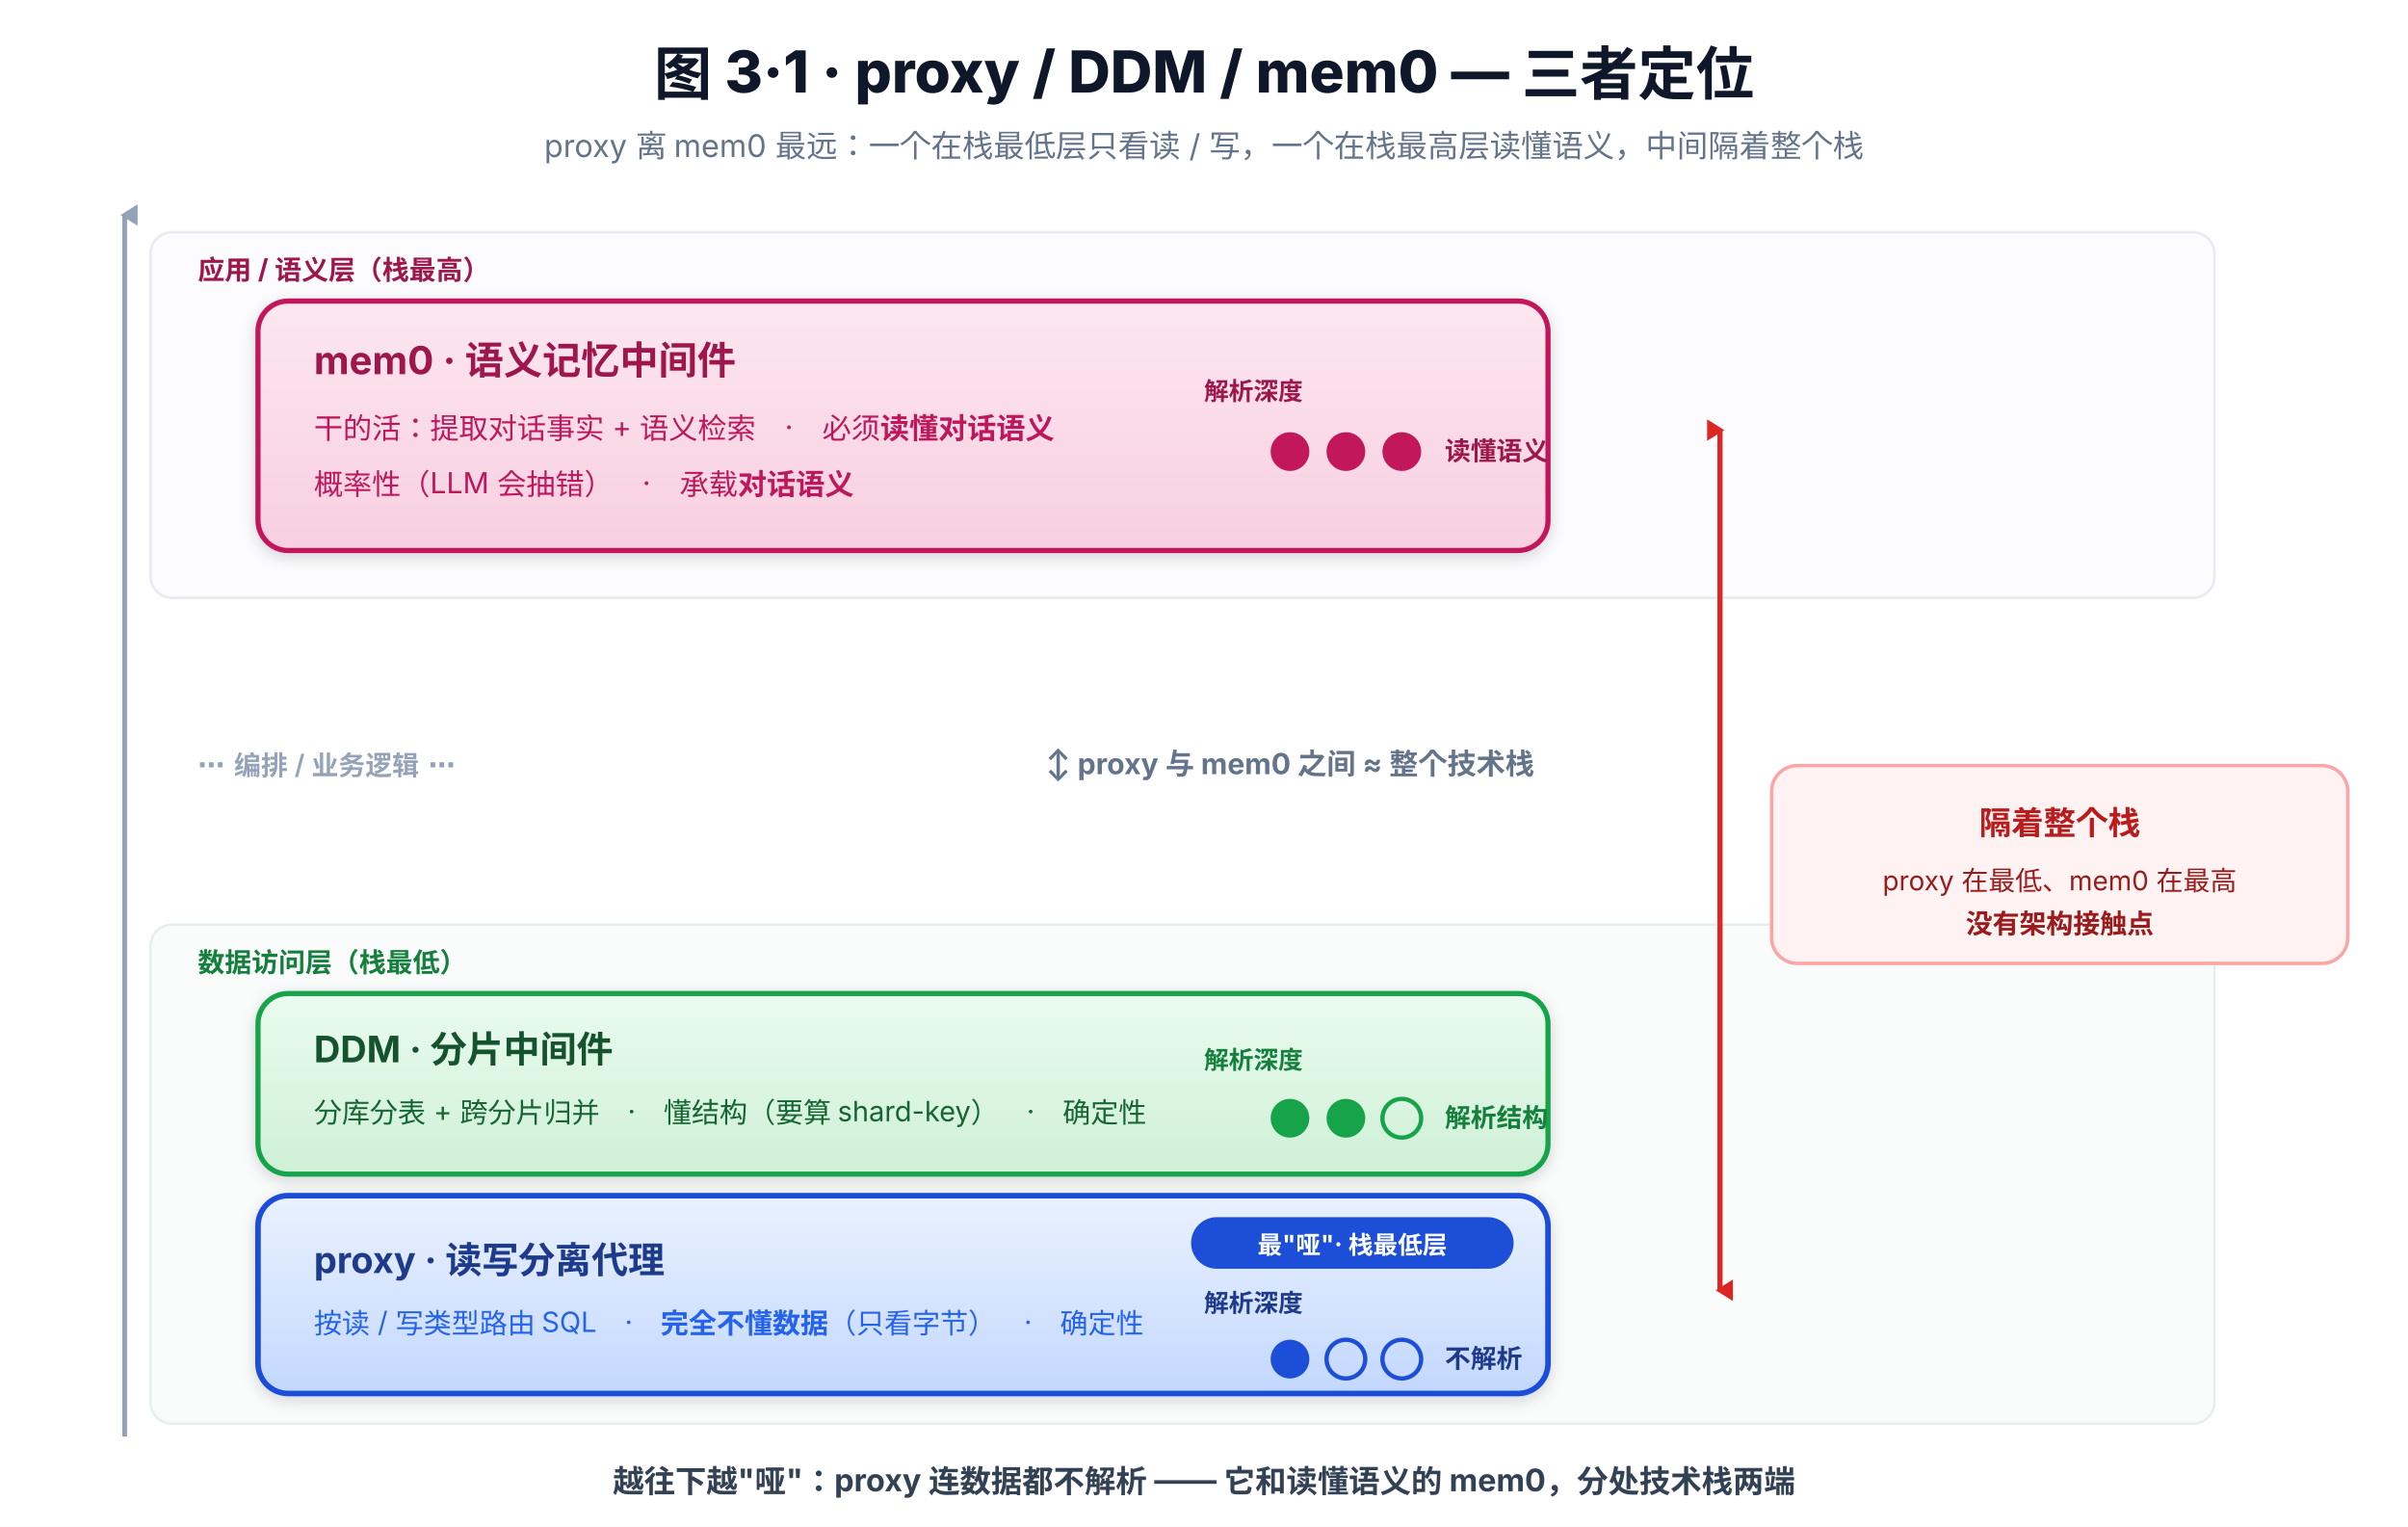
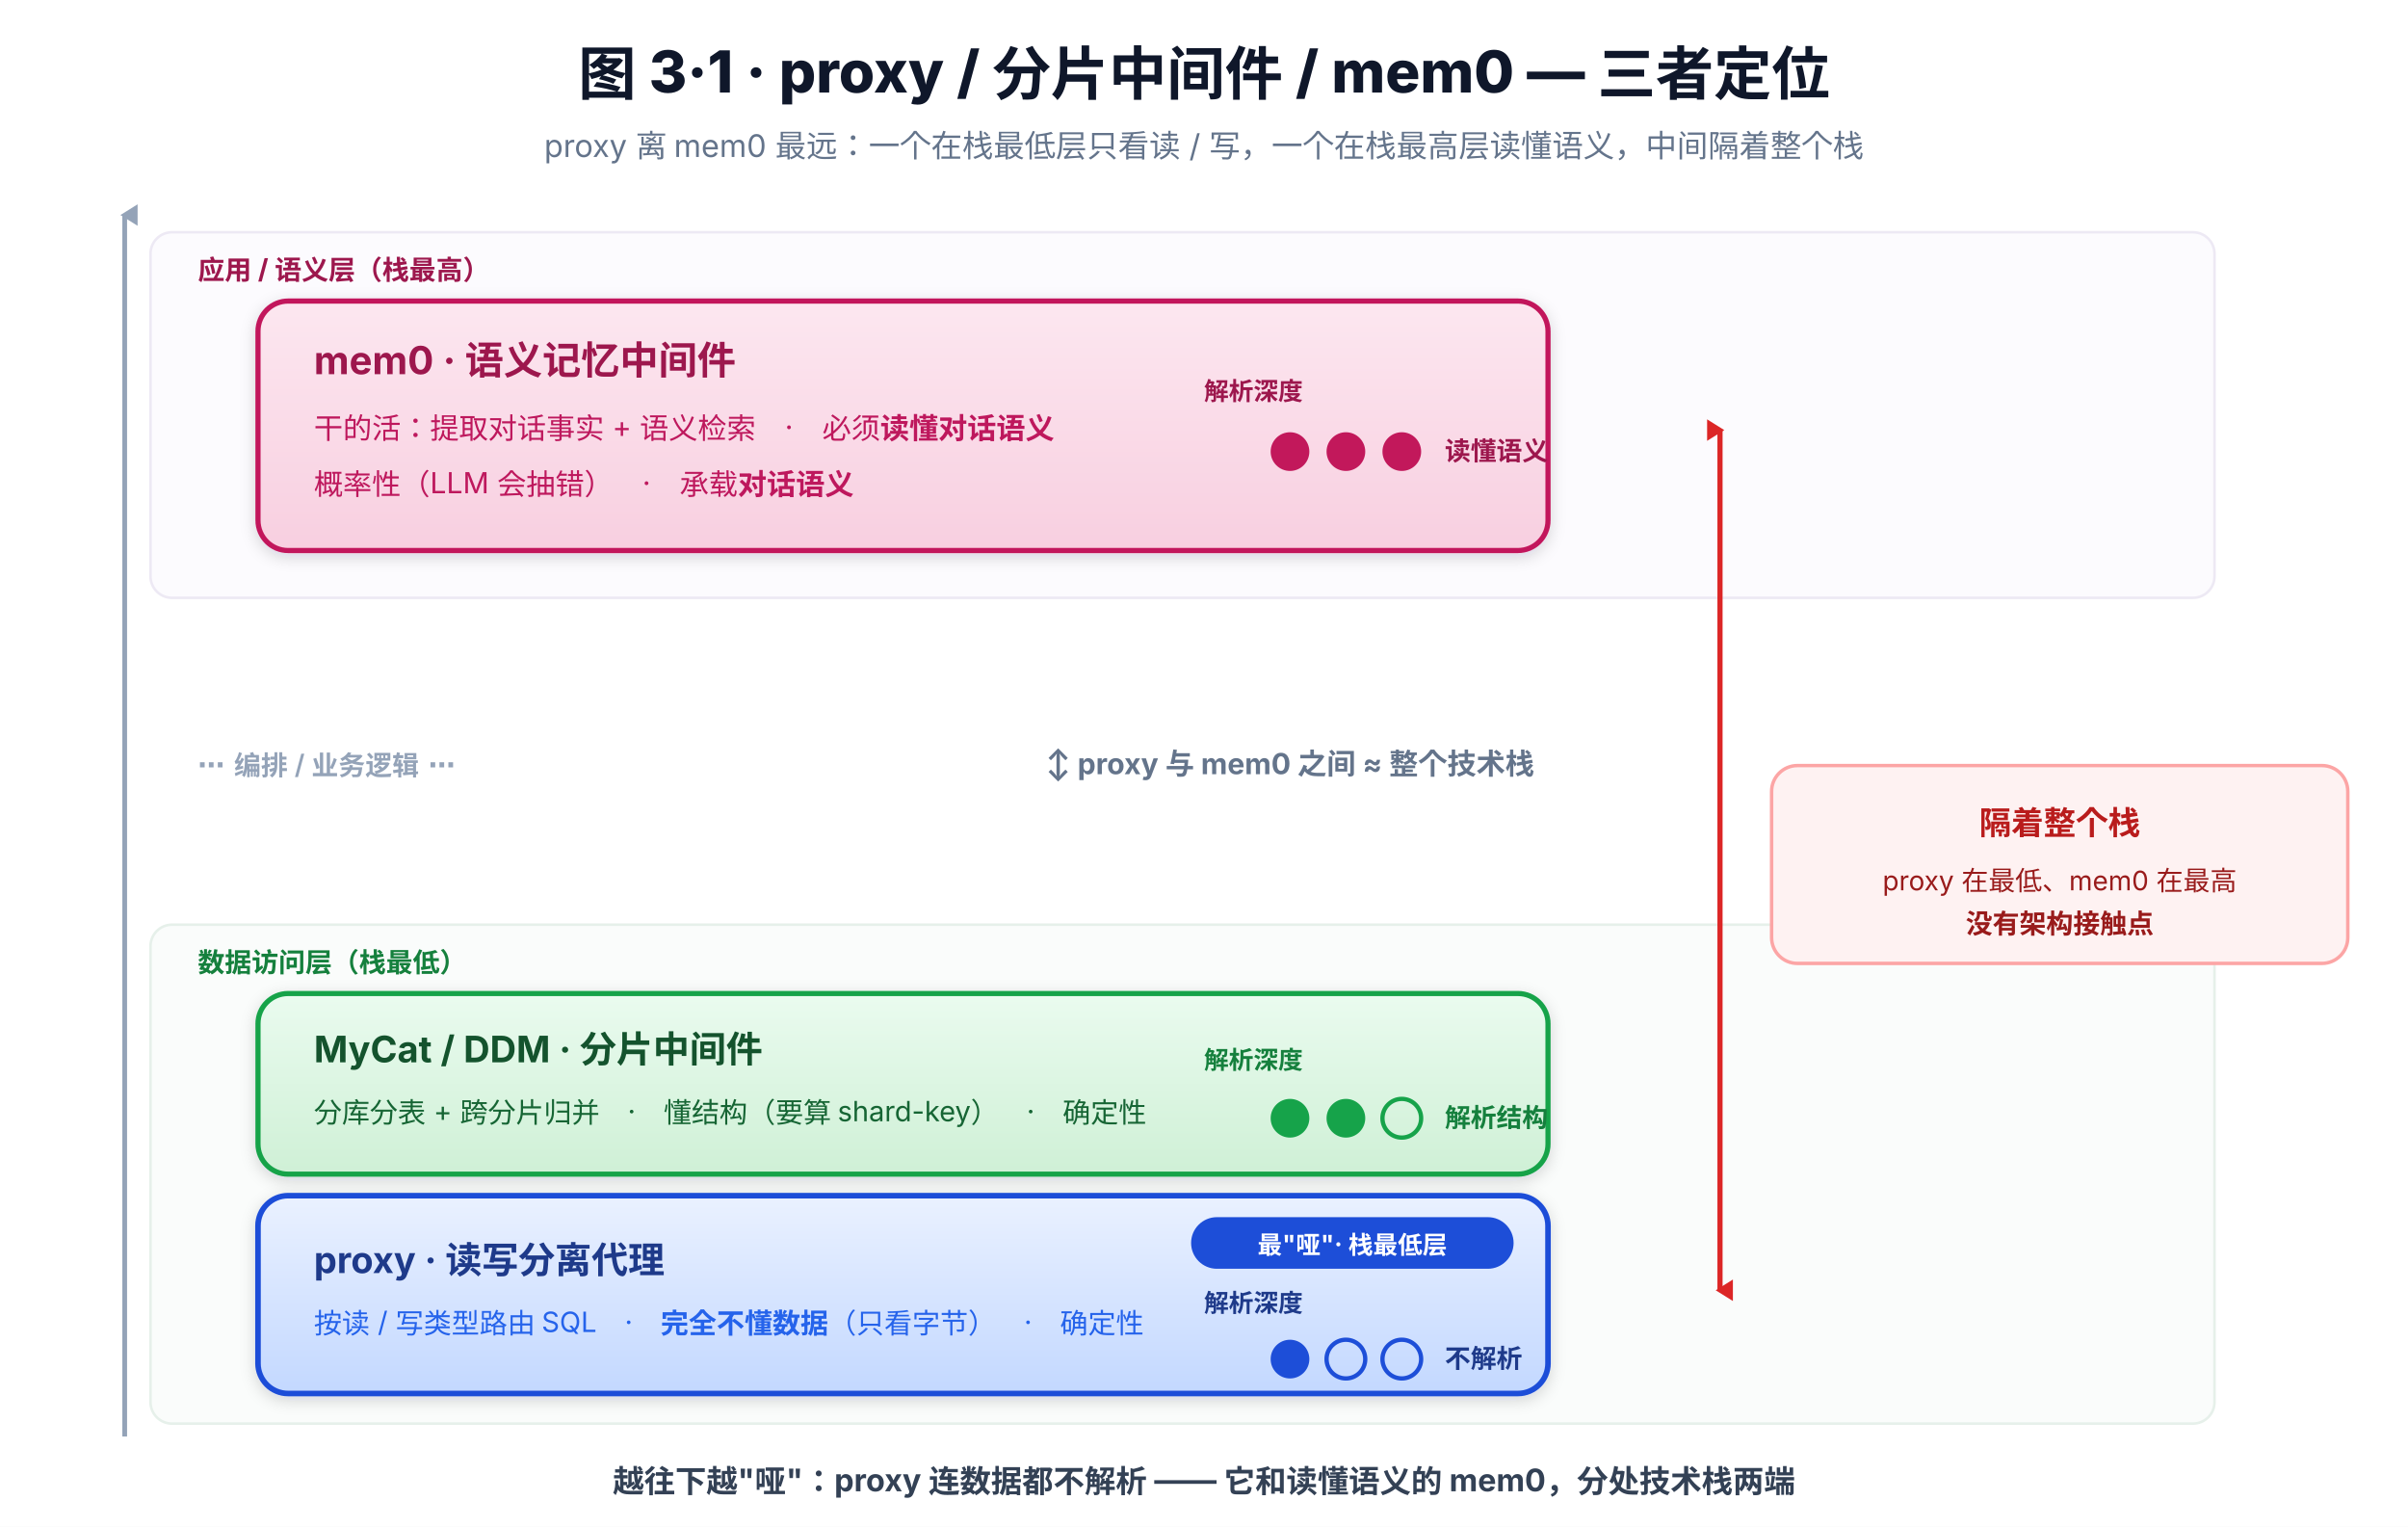
<svg xmlns="http://www.w3.org/2000/svg" width="1120" height="710" viewBox="0 0 1120 710" font-family="-apple-system, 'PingFang SC', 'Hiragino Sans GB', 'Microsoft YaHei', sans-serif">
  <defs>
    <linearGradient id="blue" x1="0" y1="0" x2="0" y2="1">
      <stop offset="0" stop-color="#EAF1FF" />
      <stop offset="1" stop-color="#C3D8FF" />
    </linearGradient>
    <linearGradient id="green" x1="0" y1="0" x2="0" y2="1">
      <stop offset="0" stop-color="#EAFBEF" />
      <stop offset="1" stop-color="#CFF0D6" />
    </linearGradient>
    <linearGradient id="rose" x1="0" y1="0" x2="0" y2="1">
      <stop offset="0" stop-color="#FCE7F0" />
      <stop offset="1" stop-color="#F8CFE0" />
    </linearGradient>
    <filter id="sh" x="-20%" y="-20%" width="140%" height="140%">
      <feDropShadow dx="0" dy="2" stdDeviation="3.5" flood-color="#0f172a" flood-opacity="0.16" />
    </filter>
    <marker id="arrUp" markerWidth="13" markerHeight="13" refX="5" refY="2" orient="auto" markerUnits="userSpaceOnUse">
      <path d="M0,8 L5,0 L10,8 Z" fill="#94a3b8" />
    </marker>
    <marker id="d2s" markerWidth="12" markerHeight="12" refX="5" refY="2" orient="auto" markerUnits="userSpaceOnUse">
      <path d="M0,8 L5,0 L10,8 Z" fill="#DC2626" />
    </marker>
    <marker id="d2e" markerWidth="12" markerHeight="12" refX="5" refY="8" orient="auto" markerUnits="userSpaceOnUse">
      <path d="M0,2 L5,10 L10,2 Z" fill="#DC2626" />
    </marker>
  </defs>
  <rect x="0" y="0" width="1120" height="710" fill="#ffffff" />
-   <text x="560" y="44" text-anchor="middle" font-size="27" font-weight="800" fill="#0f172a">图 3·1 · proxy / DDM / mem0 — 三者定位</text>
+   <text x="560" y="44" text-anchor="middle" font-size="27" font-weight="800" fill="#0f172a">图 3·1 · proxy / 分片中间件 / mem0 — 三者定位</text>
  <text x="560" y="73" text-anchor="middle" font-size="14.5" fill="#64748b">proxy 离 mem0 最远：一个在栈最低层只看读 / 写，一个在栈最高层读懂语义，中间隔着整个栈</text>
  <rect x="70" y="108" width="960" height="170" rx="10" fill="#FCFBFE" stroke="#EDE9F4" stroke-width="1.2" />
  <rect x="70" y="430" width="960" height="232" rx="10" fill="#FAFCFB" stroke="#E6F0EA" stroke-width="1.2" />
  <text x="92" y="130" font-size="12.5" font-weight="700" fill="#9D174D">应用 / 语义层（栈最高）</text>
  <text x="92" y="452" font-size="12.5" font-weight="700" fill="#15803D">数据访问层（栈最低）</text>
  <text x="92" y="360" font-size="12.5" font-weight="600" fill="#94a3b8">⋯ 编排 / 业务逻辑 ⋯</text>
  <line x1="58" y1="668" x2="58" y2="100" stroke="#94a3b8" stroke-width="2.2" marker-end="url(#arrUp)" />
  <text x="48" y="200" text-anchor="middle" font-size="12" fill="#94a3b8" transform="rotate(-90 48 380)">栈位置越高 = 越懂语义</text>
  <rect x="120" y="140" width="600" height="116" rx="14" fill="url(#rose)" stroke="#C2185B" stroke-width="2.4" filter="url(#sh)" />
  <text x="146" y="174" font-size="18" font-weight="700" fill="#9D174D">mem0 · 语义记忆中间件</text>
  <text x="146" y="204" font-size="13.5" fill="#BE185D">干的活：提取对话事实 + 语义检索　·　必须<tspan font-weight="700">读懂对话语义</tspan>
  </text>
  <text x="146" y="230" font-size="13.5" fill="#BE185D">概率性（LLM 会抽错）　·　承载<tspan font-weight="700">对话语义</tspan>
  </text>
  <text x="560" y="186" font-size="11.5" font-weight="700" fill="#9D174D">解析深度</text>
  <circle cx="600" cy="210" r="9" fill="#C2185B" />
  <circle cx="626" cy="210" r="9" fill="#C2185B" />
  <circle cx="652" cy="210" r="9" fill="#C2185B" />
  <text x="672" y="214" font-size="12" font-weight="600" fill="#9D174D">读懂语义</text>
  <text x="600" y="360" text-anchor="middle" font-size="13.5" font-weight="700" fill="#64748b">↕ proxy 与 mem0 之间 ≈ 整个技术栈</text>
  <rect x="120" y="462" width="600" height="84" rx="14" fill="url(#green)" stroke="#16A34A" stroke-width="2.4" filter="url(#sh)" />
-   <text x="146" y="494" font-size="17" font-weight="700" fill="#14532D">DDM · 分片中间件</text>
+   <text x="146" y="494" font-size="17" font-weight="700" fill="#14532D">MyCat / DDM · 分片中间件</text>
  <text x="146" y="522" font-size="13" fill="#166534">分库分表 + 跨分片归并　·　懂结构（要算 shard-key）　·　确定性</text>
  <text x="560" y="497" font-size="11.5" font-weight="700" fill="#15803D">解析深度</text>
  <circle cx="600" cy="520" r="9" fill="#16A34A" />
  <circle cx="626" cy="520" r="9" fill="#16A34A" />
  <circle cx="652" cy="520" r="9" fill="none" stroke="#16A34A" stroke-width="2" />
  <text x="672" y="524" font-size="12" font-weight="600" fill="#15803D">解析结构</text>
  <rect x="120" y="556" width="600" height="92" rx="14" fill="url(#blue)" stroke="#1D4ED8" stroke-width="2.6" filter="url(#sh)" />
  <rect x="554" y="566" width="150" height="24" rx="12" fill="#1D4ED8" />
  <text x="629" y="583" text-anchor="middle" font-size="11.5" font-weight="700" fill="#ffffff">最"哑"· 栈最低层</text>
  <text x="146" y="592" font-size="17" font-weight="700" fill="#1E3A8A">proxy · 读写分离代理</text>
  <text x="146" y="620" font-size="13" fill="#2563EB">按读 / 写类型路由 SQL　·　<tspan font-weight="700">完全不懂数据</tspan>（只看字节）　·　确定性</text>
  <text x="560" y="610" font-size="11.5" font-weight="700" fill="#1E3A8A">解析深度</text>
  <circle cx="600" cy="632" r="9" fill="#1D4ED8" />
  <circle cx="626" cy="632" r="9" fill="none" stroke="#1D4ED8" stroke-width="2" />
  <circle cx="652" cy="632" r="9" fill="none" stroke="#1D4ED8" stroke-width="2" />
  <text x="672" y="636" font-size="12" font-weight="600" fill="#1E3A8A">不解析</text>
  <line x1="800" y1="200" x2="800" y2="600" stroke="#DC2626" stroke-width="2.4" stroke-dasharray="2 0" marker-start="url(#d2s)" marker-end="url(#d2e)" />
  <rect x="824" y="356" width="268" height="92" rx="12" fill="#FEF2F2" stroke="#FCA5A5" stroke-width="1.6" />
  <text x="958" y="388" text-anchor="middle" font-size="15" font-weight="700" fill="#B91C1C">隔着整个栈</text>
  <text x="958" y="414" text-anchor="middle" font-size="12.5" fill="#991B1B">proxy 在最低、mem0 在最高</text>
  <text x="958" y="434" text-anchor="middle" font-size="12.5" font-weight="700" fill="#991B1B">没有架构接触点</text>
  <text x="560" y="694" text-anchor="middle" font-size="14.5" font-weight="700" fill="#334155">越往下越"哑"：proxy 连数据都不解析 —— 它和读懂语义的 mem0，分处技术栈两端</text>
</svg>
